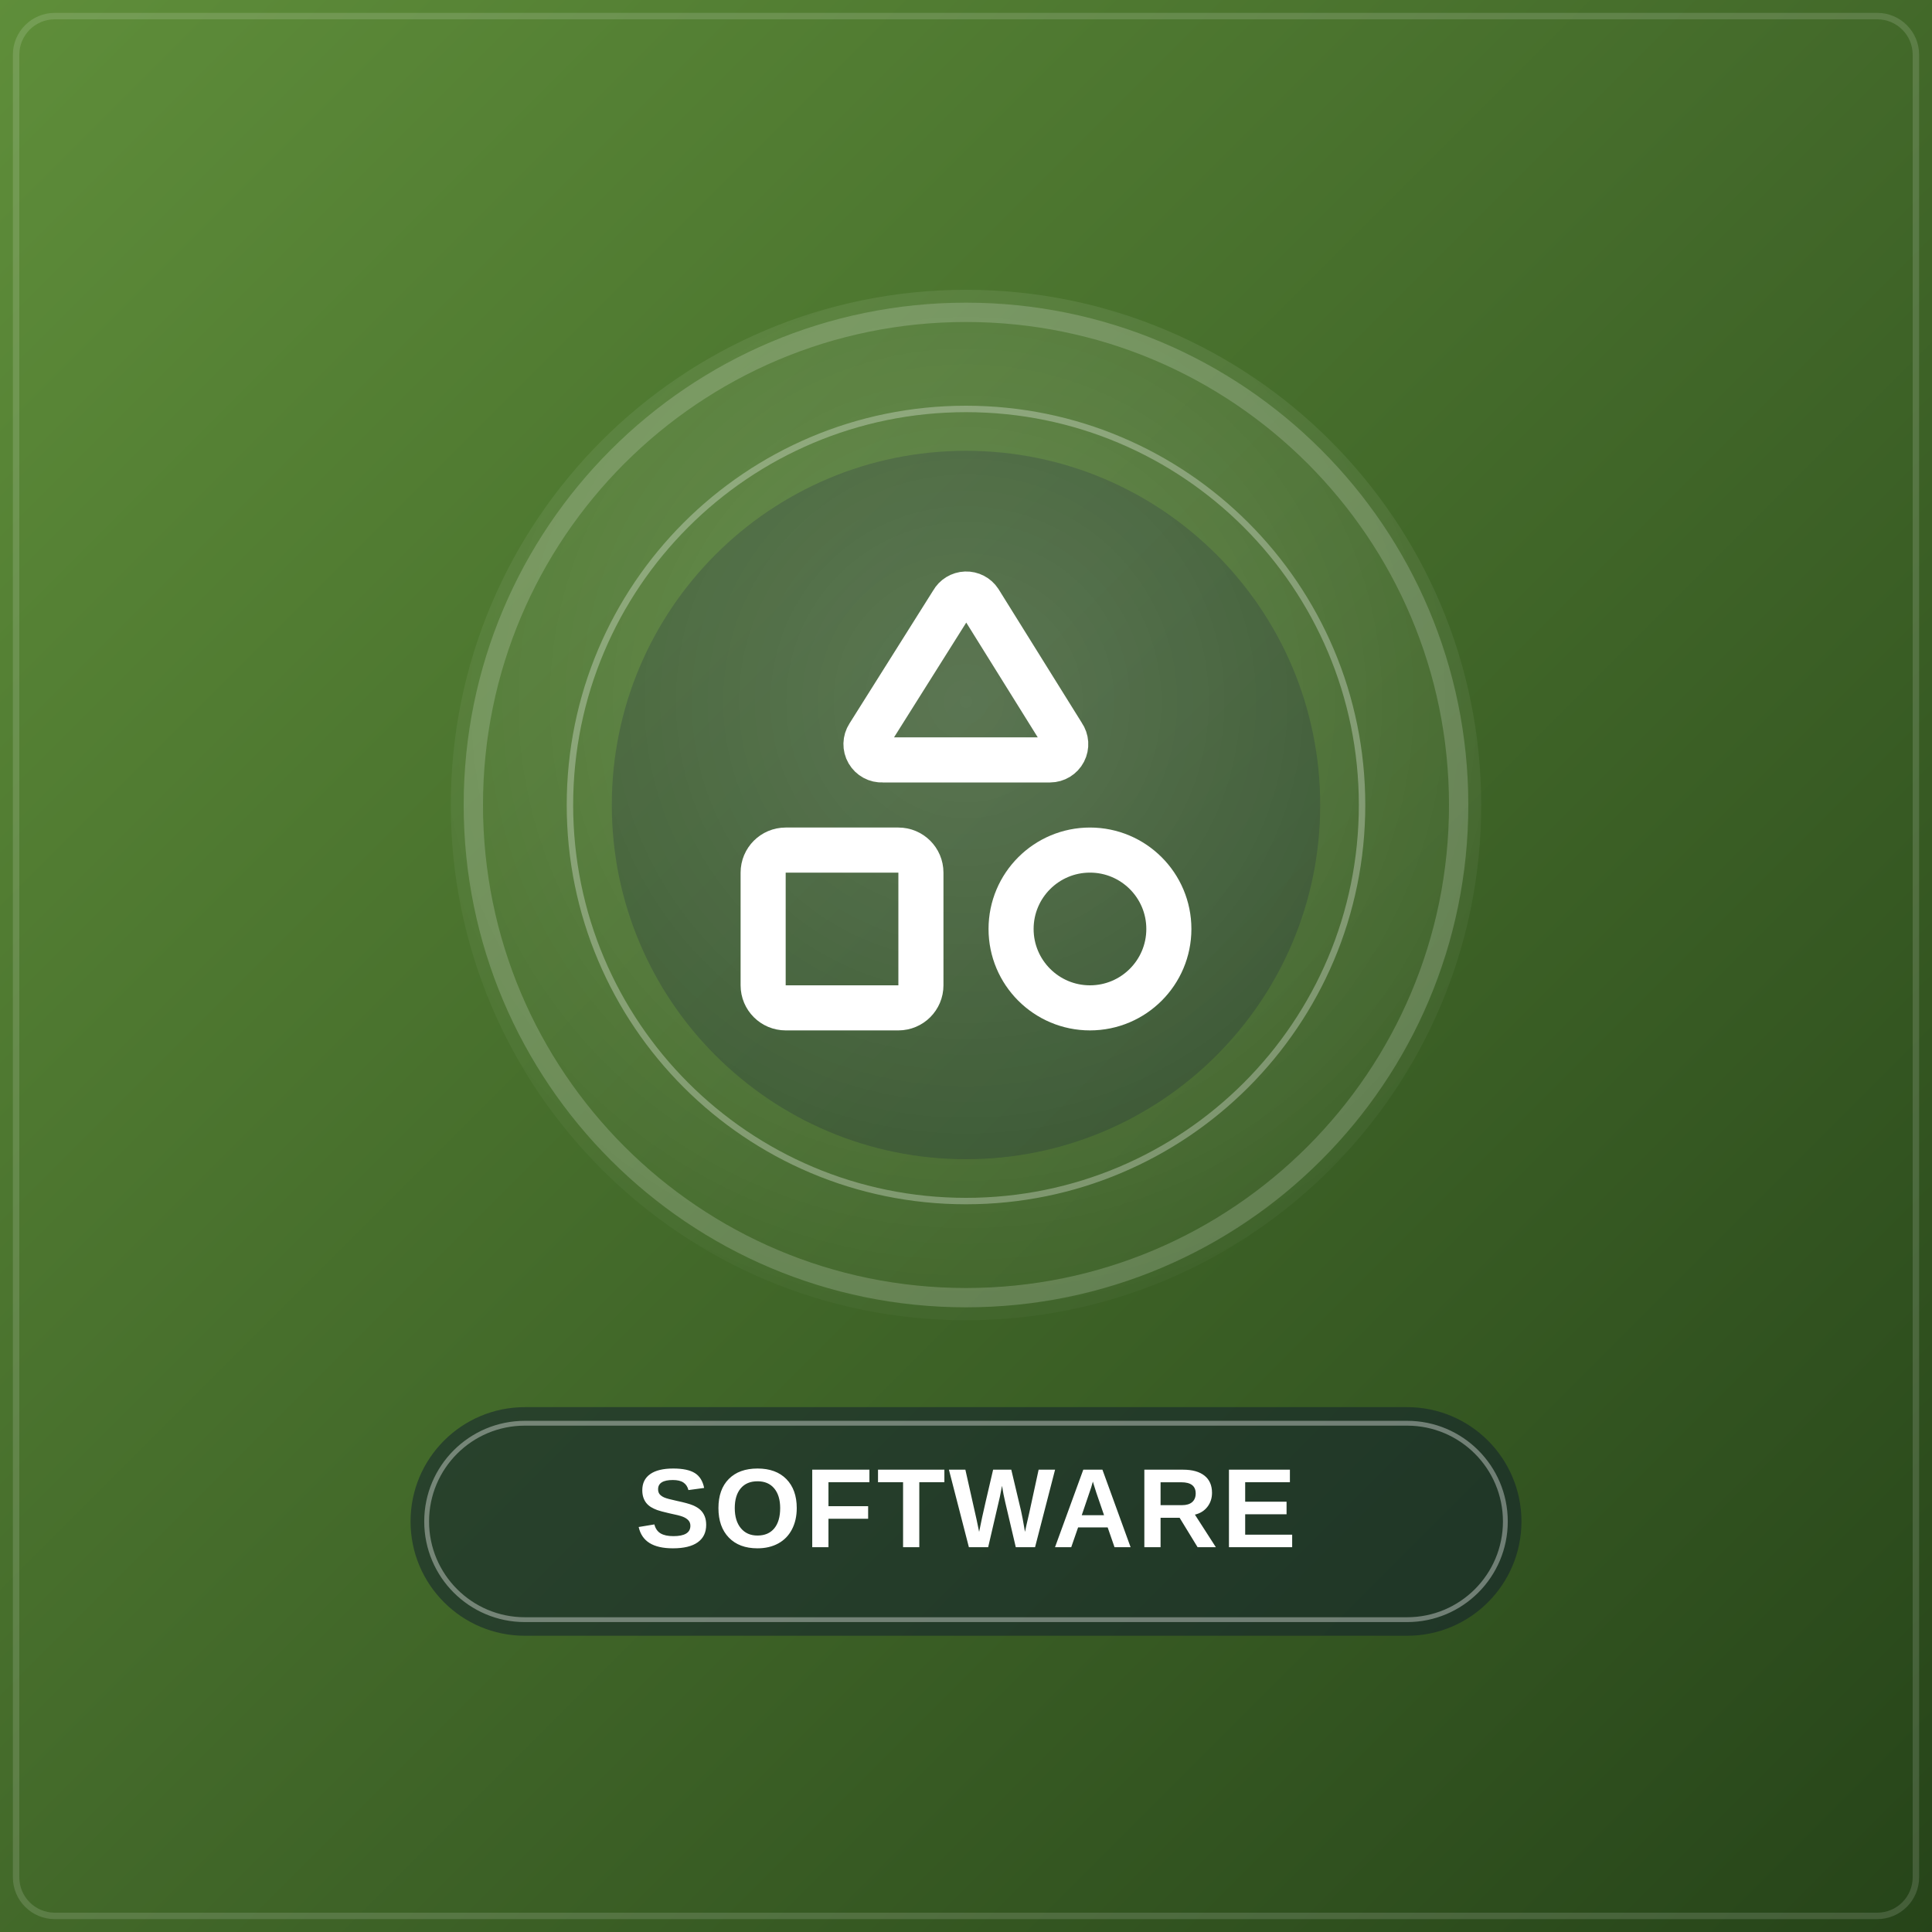
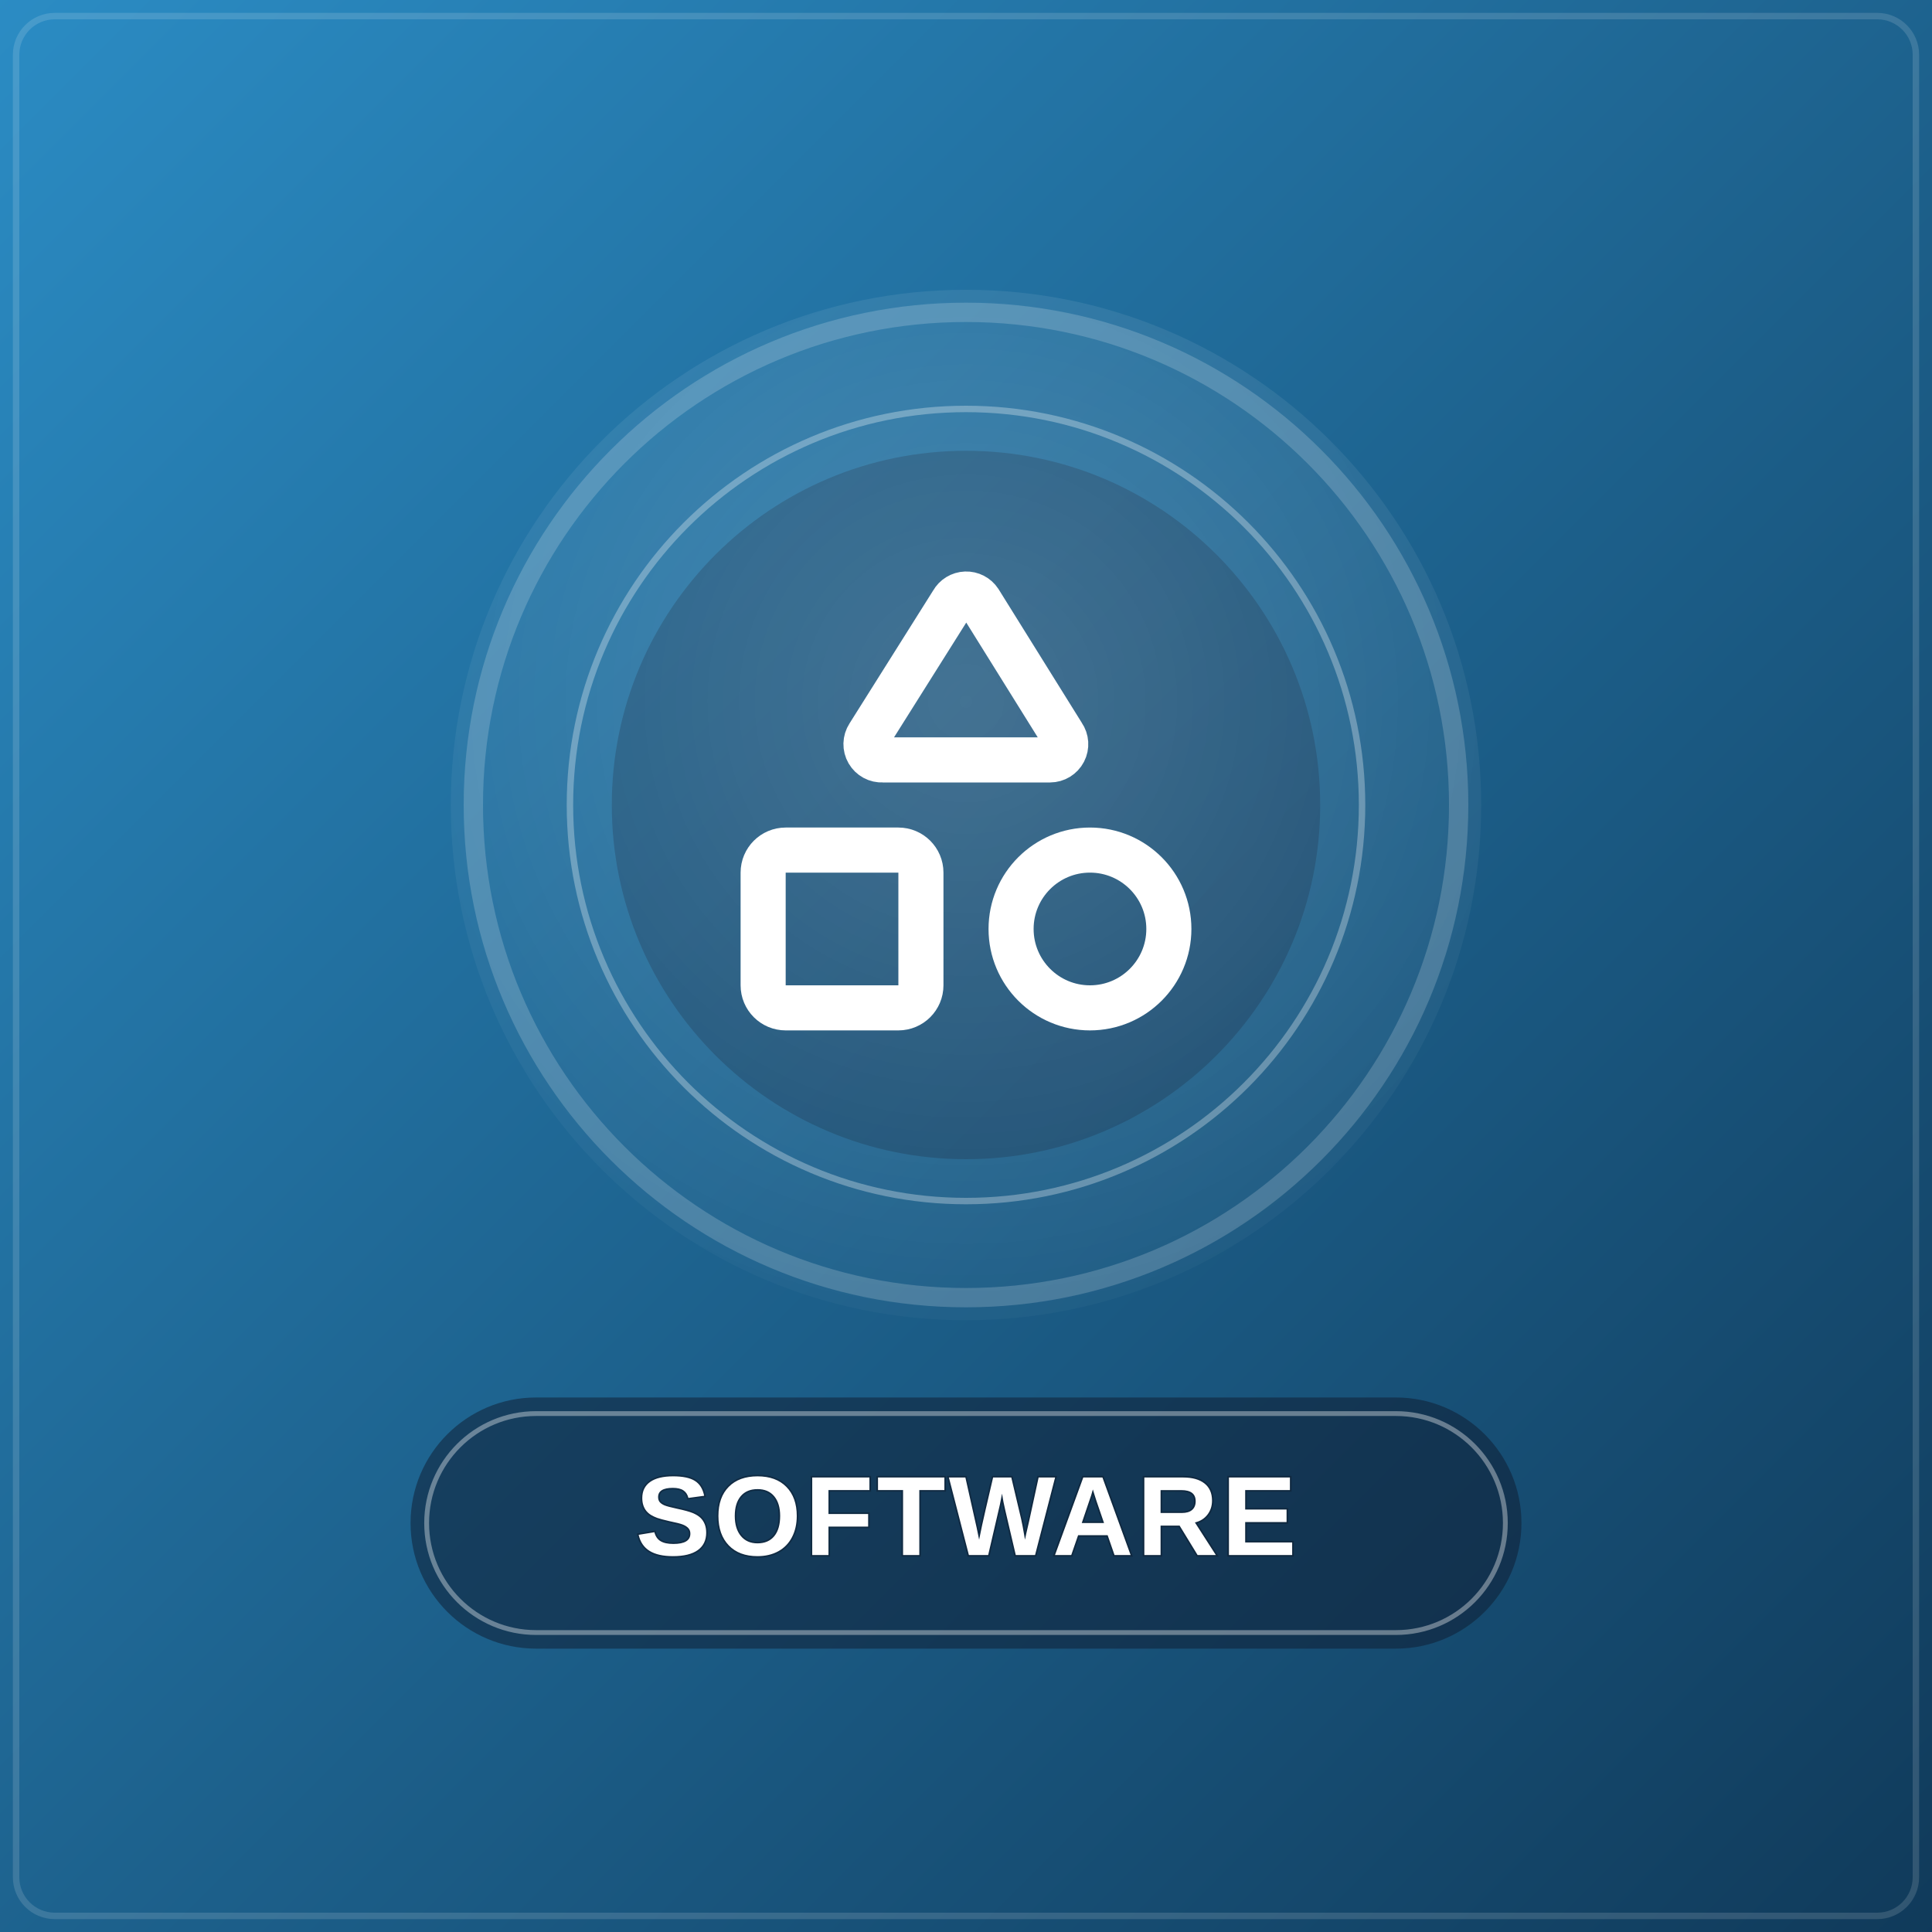
- <svg xmlns="http://www.w3.org/2000/svg" width="1200" height="1200" viewBox="0 0 1200 1200" role="img" aria-label="SOFTWARE" data-template-version="v1" data-icon="shapes">
+ <svg xmlns="http://www.w3.org/2000/svg" width="1200" height="1200" viewBox="0 0 1200 1200" role="img" aria-label="SOFTWARE" data-template-version="v3" data-icon="shapes">
  <defs>
    <linearGradient id="bg" x1="0" y1="0" x2="1" y2="1">
-       <stop offset="0%" stop-color="#5F8E3A" />
-       <stop offset="100%" stop-color="#264419" />
+       <stop offset="0%" stop-color="#2B8CC4" />
+       <stop offset="100%" stop-color="#103A5A" />
    </linearGradient>
    <radialGradient id="halo" cx="0.5" cy="0.4" r="0.7">
      <stop offset="0%" stop-color="#FFFFFF" stop-opacity="0.18" />
      <stop offset="100%" stop-color="#FFFFFF" stop-opacity="0" />
    </radialGradient>
  </defs>
  <rect width="1200" height="1200" fill="url(#bg)" />
  <circle cx="600" cy="500" r="306" fill="none" stroke="#FFFFFF" stroke-opacity="0.18" stroke-width="12" />
  <circle cx="600" cy="500" r="246" fill="none" stroke="#FFFFFF" stroke-opacity="0.30" stroke-width="4" />
  <circle cx="600" cy="500" r="220" fill="#0E1A2E" fill-opacity="0.26" />
  <circle cx="600" cy="500" r="320" fill="url(#halo)" />
  <g transform="translate(600 500) scale(14) translate(-12 -12)" color="#FFFFFF" stroke="currentColor" fill="none" stroke-width="2" stroke-linecap="round" stroke-linejoin="round">
    <path d="M8.3 10a.7.7 0 0 1-.626-1.079L11.4 3a.7.7 0 0 1 1.198-.043L16.3 8.9a.7.7 0 0 1-.572 1.1Z" />
    <rect x="3" y="14" width="7" height="7" rx="1" />
    <circle cx="17.5" cy="17.5" r="3.5" />
  </g>
-   <rect x="255" y="874" width="690" height="142" rx="71" fill="#0E1A2E" fill-opacity="0.5" />
-   <rect x="265" y="884" width="670" height="122" rx="61" fill="none" stroke="#FFFFFF" stroke-opacity="0.36" stroke-width="3" />
-   <text x="600" y="961" text-anchor="middle" fill="#FFFFFF" font-family="Arial Black, Arial, Helvetica, sans-serif" font-size="70" font-weight="700" letter-spacing="2">SOFTWARE</text>
+   <rect x="255" y="868" width="690" height="156" rx="78" fill="#0E1A2E" fill-opacity="0.5" />
+   <rect x="265" y="878" width="670" height="136" rx="68" fill="none" stroke="#FFFFFF" stroke-opacity="0.36" stroke-width="3" />
+   <text x="600" text-anchor="middle" fill="#FFFFFF" font-family="Arial Black, Arial, Helvetica, sans-serif" font-size="70" font-weight="700" letter-spacing="2" dominant-baseline="middle" style="paint-order: stroke; stroke: rgba(10, 16, 28, 0.35); stroke-width: 2px;">
+     <tspan x="600" y="946.0">SOFTWARE</tspan>
+   </text>
  <rect x="10" y="10" width="1180" height="1180" rx="24" fill="none" stroke="#FFFFFF" stroke-opacity="0.14" stroke-width="4" />
</svg>
